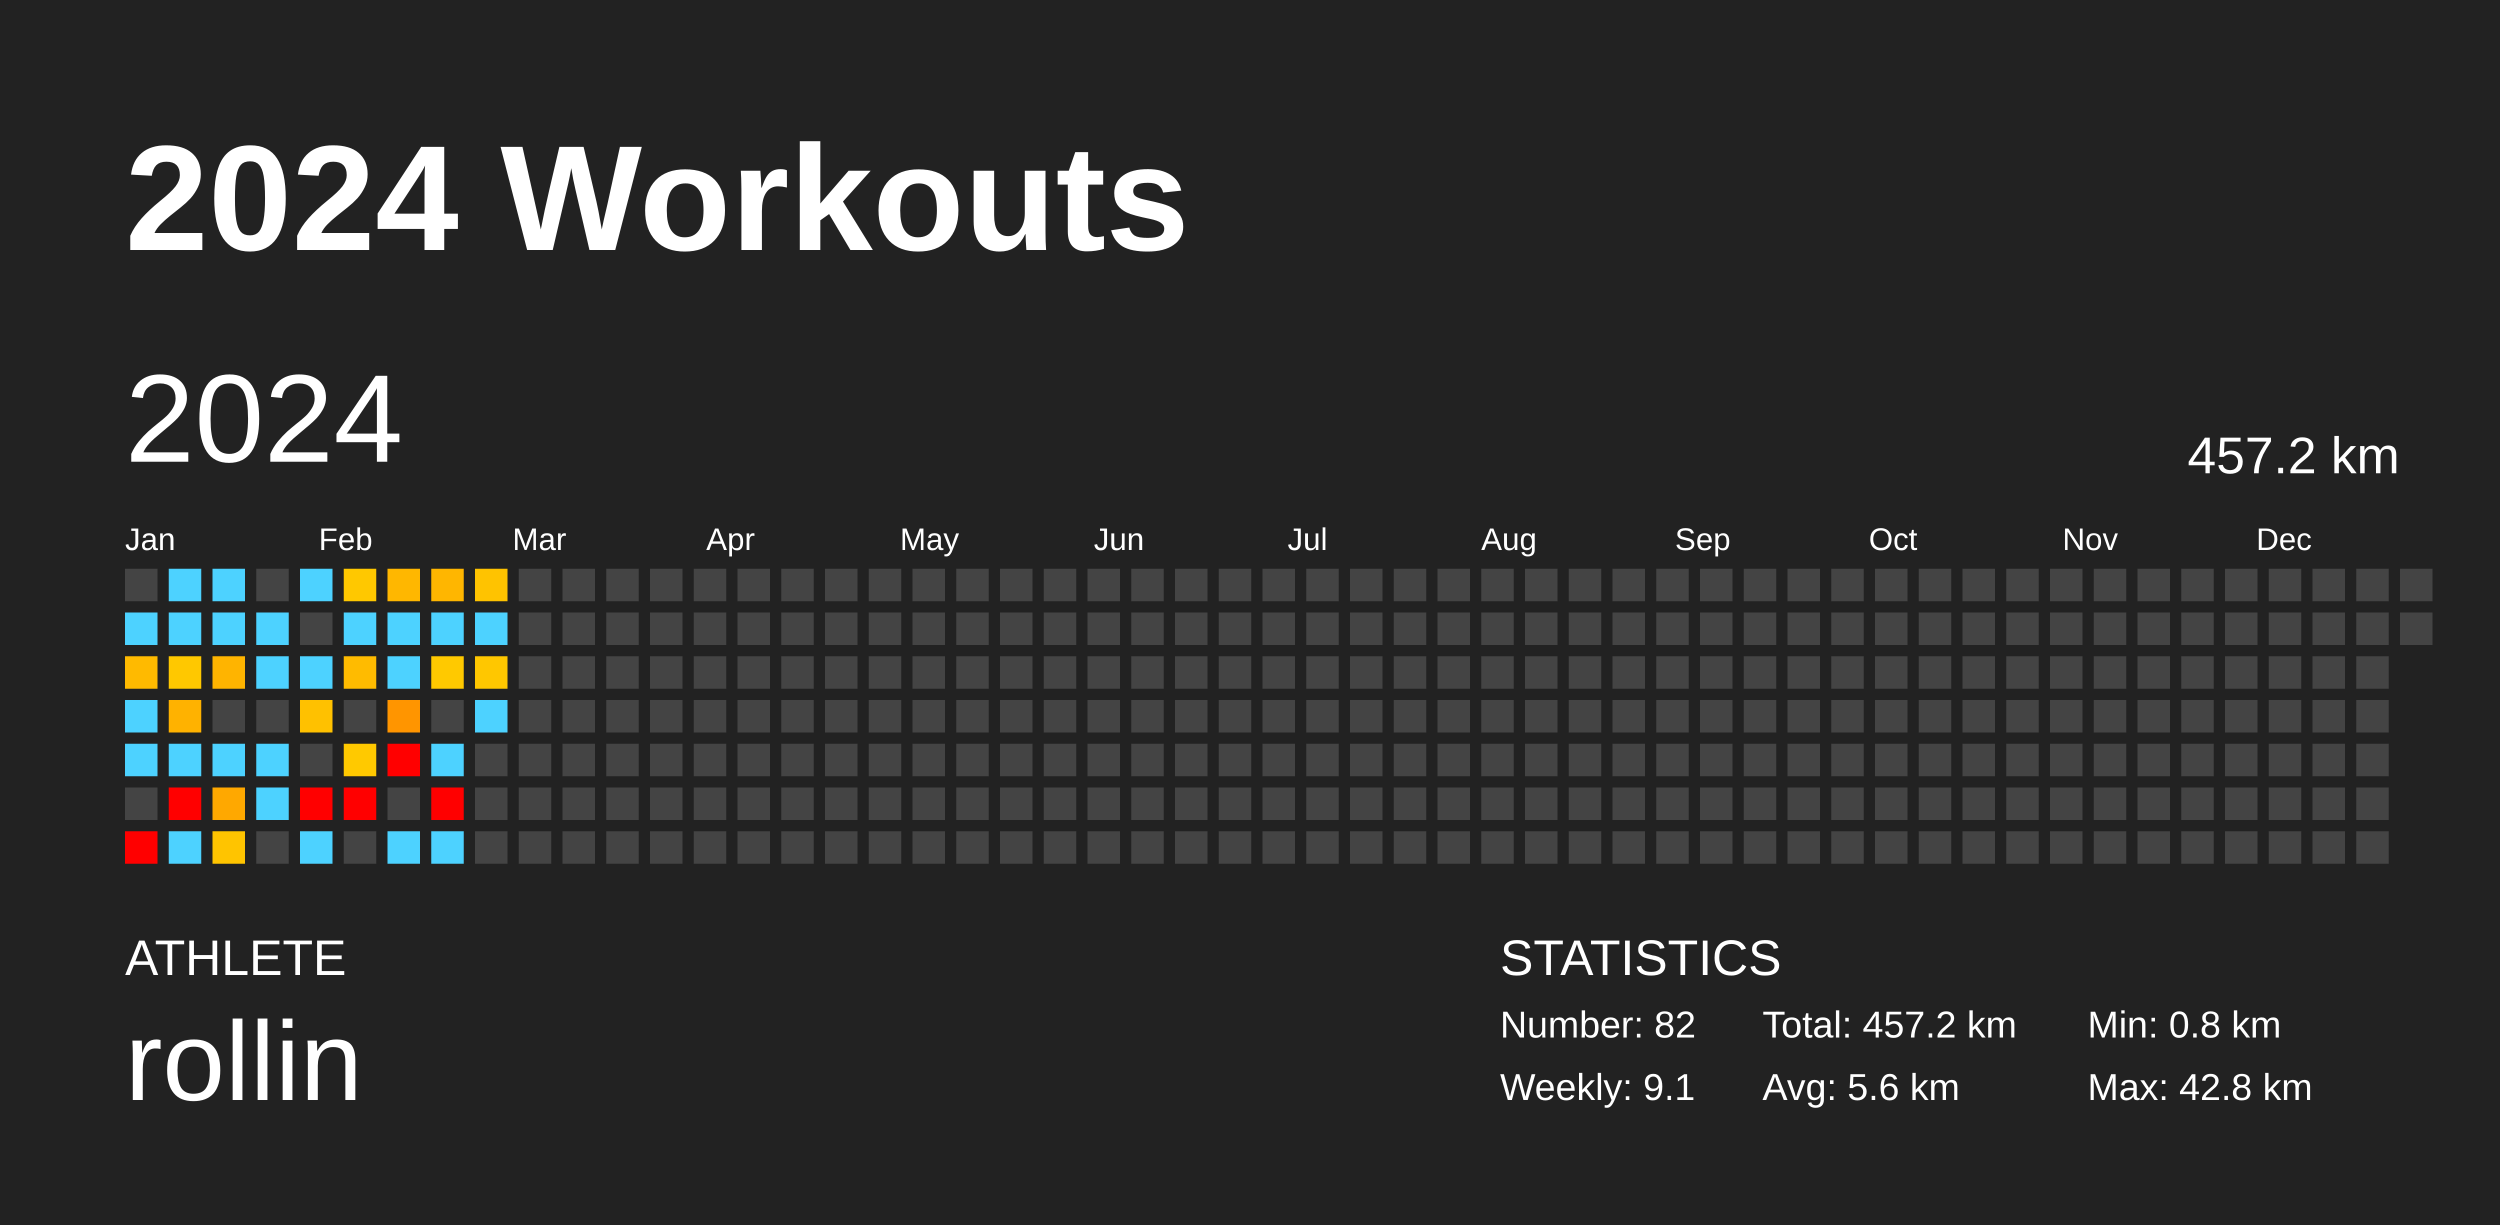
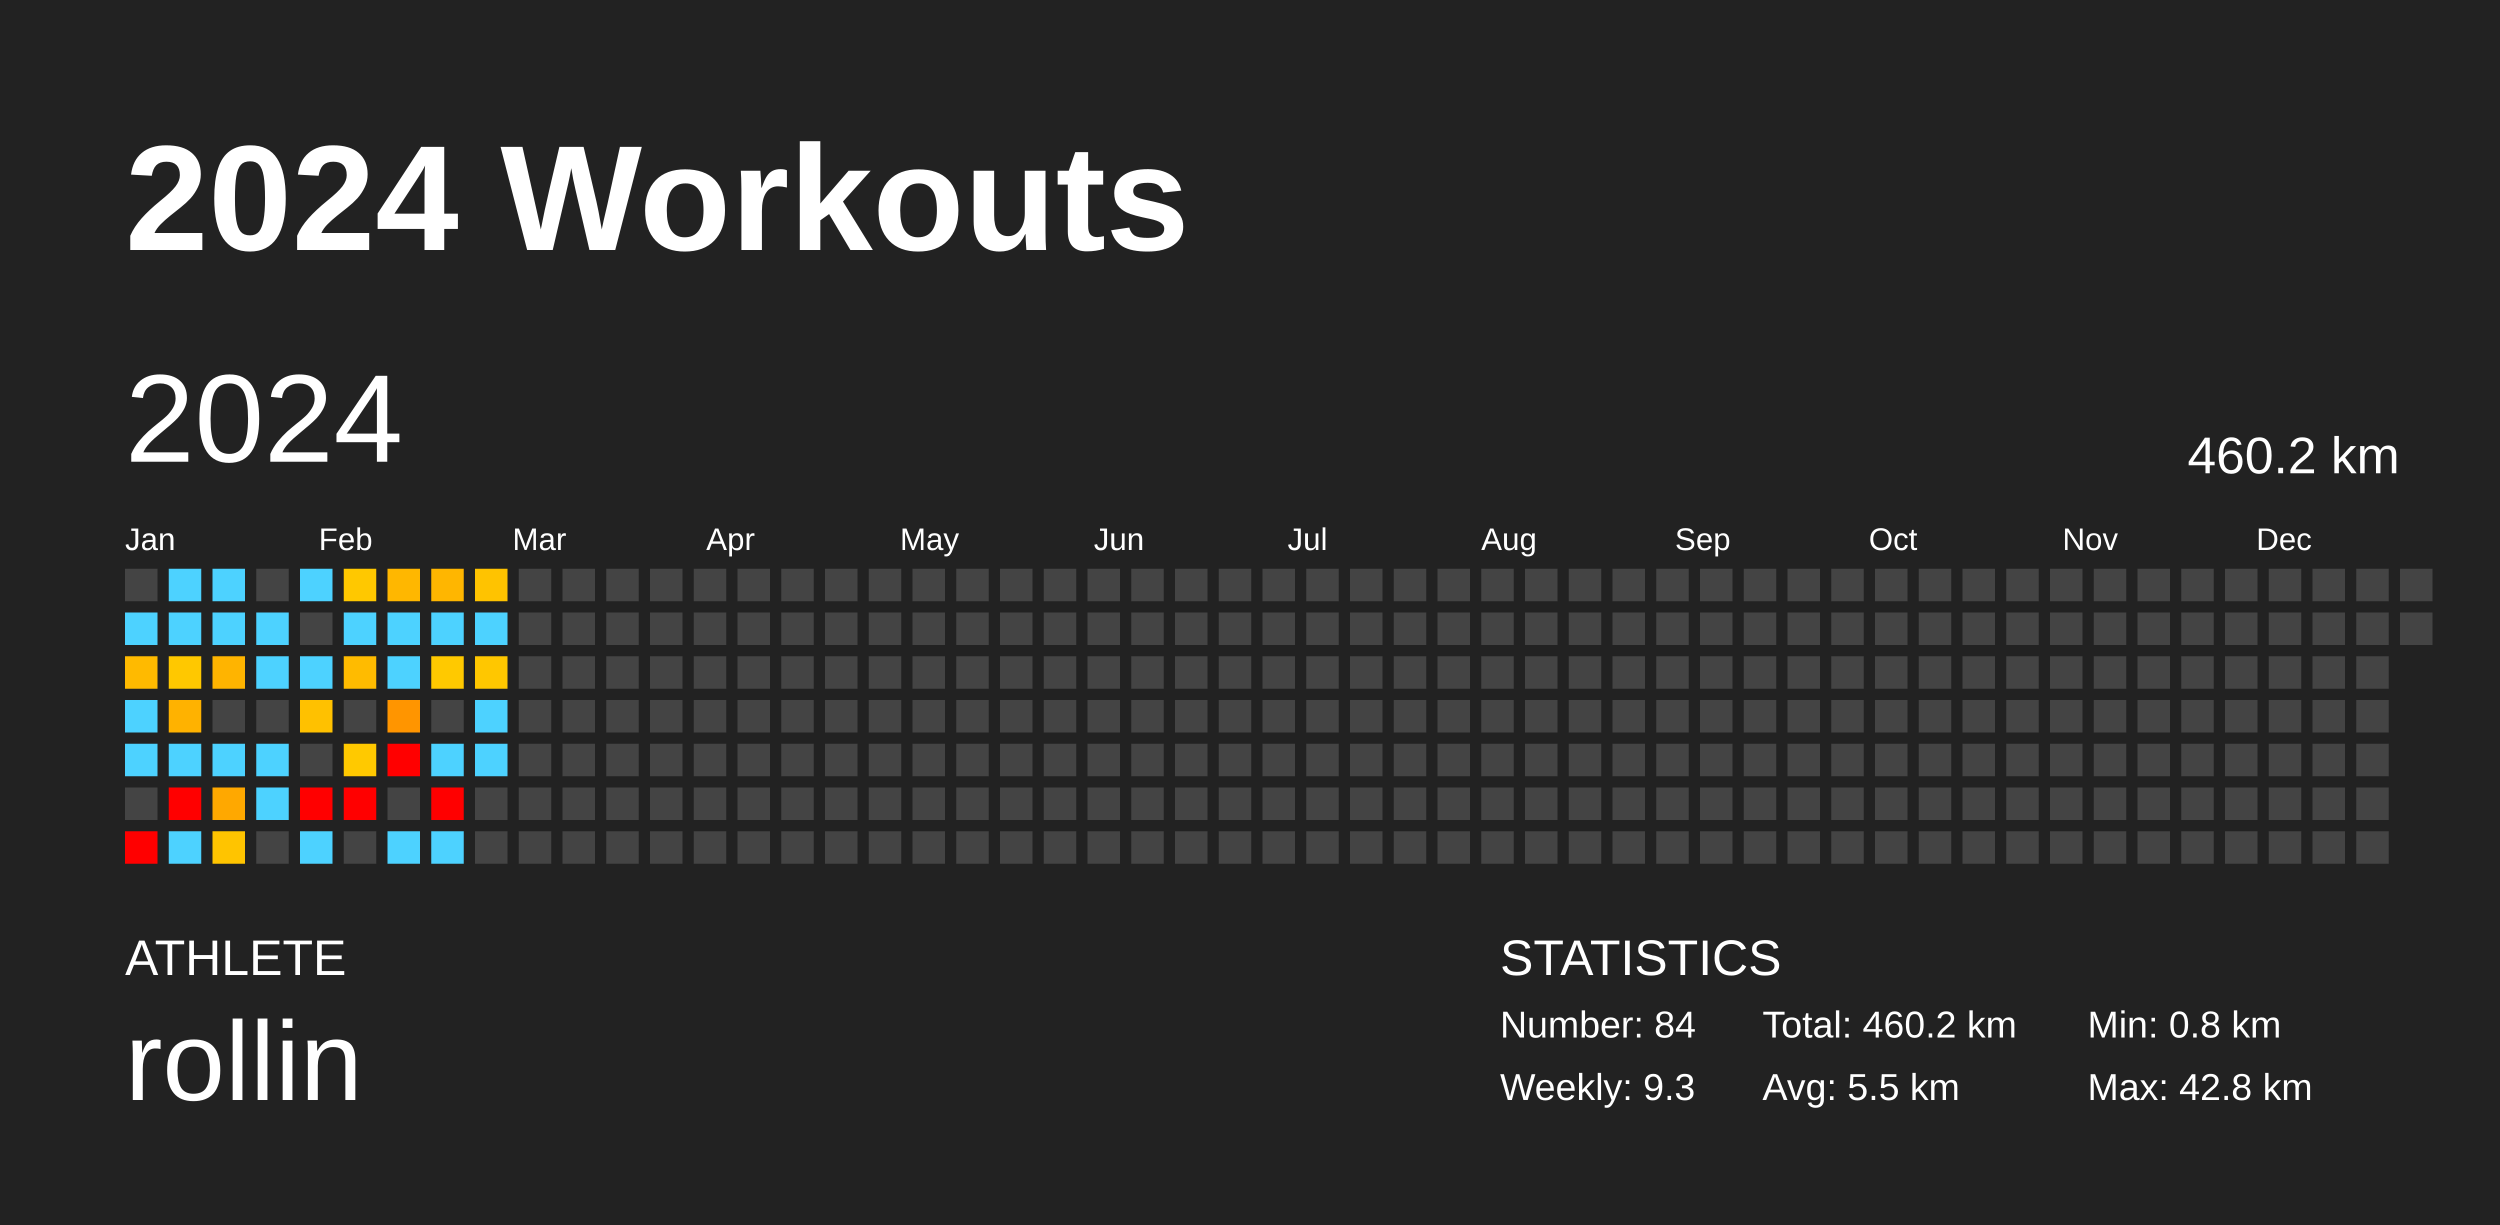
<svg xmlns="http://www.w3.org/2000/svg" baseProfile="full" height="98mm" version="1.1" viewBox="0,0,200,98" width="200mm">
  <defs />
  <rect fill="#222222" height="98" width="200" x="0" y="0" />
  <text fill="#FFFFFF" style="font-size:12px; font-family:Arial; font-weight:bold;" x="10" y="20">2024 Workouts</text>
  <text fill="#FFFFFF" style="font-size:4px; font-family:Arial" x="10" y="78">ATHLETE</text>
  <text fill="#FFFFFF" style="font-size:9px; font-family:Arial" x="10" y="88">rollin</text>
  <text fill="#FFFFFF" style="font-size:4px; font-family:Arial" x="120" y="78">STATISTICS</text>
-   <text fill="#FFFFFF" style="font-size:3px; font-family:Arial" x="120" y="83">Number: 82</text>
-   <text fill="#FFFFFF" style="font-size:3px; font-family:Arial" x="120" y="88">Weekly: 9.1</text>
-   <text fill="#FFFFFF" style="font-size:3px; font-family:Arial" x="141" y="83">Total: 457.2 km</text>
-   <text fill="#FFFFFF" style="font-size:3px; font-family:Arial" x="141" y="88">Avg: 5.6 km</text>
+   <text fill="#FFFFFF" style="font-size:3px; font-family:Arial" x="120" y="83">Number: 84</text>
+   <text fill="#FFFFFF" style="font-size:3px; font-family:Arial" x="120" y="88">Weekly: 9.3</text>
+   <text fill="#FFFFFF" style="font-size:3px; font-family:Arial" x="141" y="83">Total: 460.2 km</text>
+   <text fill="#FFFFFF" style="font-size:3px; font-family:Arial" x="141" y="88">Avg: 5.5 km</text>
  <text fill="#FFFFFF" style="font-size:3px; font-family:Arial" x="167" y="83">Min: 0.8 km</text>
  <text fill="#FFFFFF" style="font-size:3px; font-family:Arial" x="167" y="88">Max: 42.8 km</text>
  <text dominant-baseline="hanging" fill="#FFFFFF" style="font-size:10.0px; font-family:Arial;" x="10" y="30">2024</text>
-   <text dominant-baseline="hanging" fill="#FFFFFF" style="font-size:4.125px; font-family:Arial;" x="175" y="35">457.2 km</text>
+   <text dominant-baseline="hanging" fill="#FFFFFF" style="font-size:4.125px; font-family:Arial;" x="175" y="35">460.2 km</text>
  <text fill="#FFFFFF" style="font-size:2.5px; font-family:Arial" x="10.0" y="44">Jan</text>
  <text fill="#FFFFFF" style="font-size:2.5px; font-family:Arial" x="25.5" y="44">Feb</text>
  <text fill="#FFFFFF" style="font-size:2.5px; font-family:Arial" x="41.0" y="44">Mar</text>
  <text fill="#FFFFFF" style="font-size:2.5px; font-family:Arial" x="56.5" y="44">Apr</text>
  <text fill="#FFFFFF" style="font-size:2.5px; font-family:Arial" x="72.0" y="44">May</text>
  <text fill="#FFFFFF" style="font-size:2.5px; font-family:Arial" x="87.5" y="44">Jun</text>
  <text fill="#FFFFFF" style="font-size:2.5px; font-family:Arial" x="103.0" y="44">Jul</text>
  <text fill="#FFFFFF" style="font-size:2.5px; font-family:Arial" x="118.5" y="44">Aug</text>
  <text fill="#FFFFFF" style="font-size:2.5px; font-family:Arial" x="134.0" y="44">Sep</text>
  <text fill="#FFFFFF" style="font-size:2.5px; font-family:Arial" x="149.5" y="44">Oct</text>
  <text fill="#FFFFFF" style="font-size:2.5px; font-family:Arial" x="165.0" y="44">Nov</text>
  <text fill="#FFFFFF" style="font-size:2.5px; font-family:Arial" x="180.5" y="44">Dec</text>
  <rect fill="#444444" height="2.6" width="2.6" x="10.0" y="45.5" />
  <rect fill="#4dd2ff" height="2.6" width="2.6" x="10.0" y="49.0" />
  <rect fill="#ffba00" height="2.6" width="2.6" x="10.0" y="52.5" />
  <rect fill="#4dd2ff" height="2.6" width="2.6" x="10.0" y="56.0" />
  <rect fill="#4dd2ff" height="2.6" width="2.6" x="10.0" y="59.5" />
  <rect fill="#444444" height="2.6" width="2.6" x="10.0" y="63.0" />
  <rect fill="red" height="2.6" width="2.6" x="10.0" y="66.5" />
  <rect fill="#4dd2ff" height="2.6" width="2.6" x="13.5" y="45.5" />
  <rect fill="#4dd2ff" height="2.6" width="2.6" x="13.5" y="49.0" />
  <rect fill="#ffc800" height="2.6" width="2.6" x="13.5" y="52.5" />
  <rect fill="#ffb200" height="2.6" width="2.6" x="13.5" y="56.0" />
  <rect fill="#4dd2ff" height="2.6" width="2.6" x="13.5" y="59.5" />
  <rect fill="red" height="2.6" width="2.6" x="13.5" y="63.0" />
  <rect fill="#4dd2ff" height="2.6" width="2.6" x="13.5" y="66.5" />
  <rect fill="#4dd2ff" height="2.6" width="2.6" x="17.0" y="45.5" />
  <rect fill="#4dd2ff" height="2.6" width="2.6" x="17.0" y="49.0" />
  <rect fill="#ffb400" height="2.6" width="2.6" x="17.0" y="52.5" />
  <rect fill="#444444" height="2.6" width="2.6" x="17.0" y="56.0" />
  <rect fill="#4dd2ff" height="2.6" width="2.6" x="17.0" y="59.5" />
  <rect fill="#ffa800" height="2.6" width="2.6" x="17.0" y="63.0" />
  <rect fill="#ffc400" height="2.6" width="2.6" x="17.0" y="66.5" />
  <rect fill="#444444" height="2.6" width="2.6" x="20.5" y="45.5" />
  <rect fill="#4dd2ff" height="2.6" width="2.6" x="20.5" y="49.0" />
  <rect fill="#4dd2ff" height="2.6" width="2.6" x="20.5" y="52.5" />
  <rect fill="#444444" height="2.6" width="2.6" x="20.5" y="56.0" />
  <rect fill="#4dd2ff" height="2.6" width="2.6" x="20.5" y="59.5" />
  <rect fill="#4dd2ff" height="2.6" width="2.6" x="20.5" y="63.0" />
  <rect fill="#444444" height="2.6" width="2.6" x="20.5" y="66.5" />
  <rect fill="#4dd2ff" height="2.6" width="2.6" x="24.0" y="45.5" />
  <rect fill="#444444" height="2.6" width="2.6" x="24.0" y="49.0" />
  <rect fill="#4dd2ff" height="2.6" width="2.6" x="24.0" y="52.5" />
  <rect fill="#ffc100" height="2.6" width="2.6" x="24.0" y="56.0" />
  <rect fill="#444444" height="2.6" width="2.6" x="24.0" y="59.5" />
  <rect fill="red" height="2.6" width="2.6" x="24.0" y="63.0" />
  <rect fill="#4dd2ff" height="2.6" width="2.6" x="24.0" y="66.5" />
  <rect fill="#ffc800" height="2.6" width="2.6" x="27.5" y="45.5" />
  <rect fill="#4dd2ff" height="2.6" width="2.6" x="27.5" y="49.0" />
  <rect fill="#ffbb00" height="2.6" width="2.6" x="27.5" y="52.5" />
  <rect fill="#444444" height="2.6" width="2.6" x="27.5" y="56.0" />
  <rect fill="#ffc900" height="2.6" width="2.6" x="27.5" y="59.5" />
  <rect fill="red" height="2.6" width="2.6" x="27.5" y="63.0" />
  <rect fill="#444444" height="2.6" width="2.6" x="27.5" y="66.5" />
  <rect fill="#ffb700" height="2.6" width="2.6" x="31.0" y="45.5" />
  <rect fill="#4dd2ff" height="2.6" width="2.6" x="31.0" y="49.0" />
  <rect fill="#4dd2ff" height="2.6" width="2.6" x="31.0" y="52.5" />
  <rect fill="#ff9500" height="2.6" width="2.6" x="31.0" y="56.0" />
  <rect fill="red" height="2.6" width="2.6" x="31.0" y="59.5" />
  <rect fill="#444444" height="2.6" width="2.6" x="31.0" y="63.0" />
  <rect fill="#4dd2ff" height="2.6" width="2.6" x="31.0" y="66.5" />
  <rect fill="#ffb600" height="2.6" width="2.6" x="34.5" y="45.5" />
  <rect fill="#4dd2ff" height="2.6" width="2.6" x="34.5" y="49.0" />
  <rect fill="#ffc900" height="2.6" width="2.6" x="34.5" y="52.5" />
  <rect fill="#444444" height="2.6" width="2.6" x="34.5" y="56.0" />
  <rect fill="#4dd2ff" height="2.6" width="2.6" x="34.5" y="59.5" />
  <rect fill="red" height="2.6" width="2.6" x="34.5" y="63.0" />
  <rect fill="#4dd2ff" height="2.6" width="2.6" x="34.5" y="66.5" />
  <rect fill="#ffc300" height="2.6" width="2.6" x="38.0" y="45.5" />
  <rect fill="#4dd2ff" height="2.6" width="2.6" x="38.0" y="49.0" />
  <rect fill="#ffc700" height="2.6" width="2.6" x="38.0" y="52.5" />
  <rect fill="#4dd2ff" height="2.6" width="2.6" x="38.0" y="56.0" />
-   <rect fill="#444444" height="2.6" width="2.6" x="38.0" y="59.5" />
+   <rect fill="#4dd2ff" height="2.6" width="2.6" x="38.0" y="59.5" />
  <rect fill="#444444" height="2.6" width="2.6" x="38.0" y="63.0" />
  <rect fill="#444444" height="2.6" width="2.6" x="38.0" y="66.5" />
  <rect fill="#444444" height="2.6" width="2.6" x="41.5" y="45.5" />
  <rect fill="#444444" height="2.6" width="2.6" x="41.5" y="49.0" />
  <rect fill="#444444" height="2.6" width="2.6" x="41.5" y="52.5" />
  <rect fill="#444444" height="2.6" width="2.6" x="41.5" y="56.0" />
  <rect fill="#444444" height="2.6" width="2.6" x="41.5" y="59.5" />
  <rect fill="#444444" height="2.6" width="2.6" x="41.5" y="63.0" />
  <rect fill="#444444" height="2.6" width="2.6" x="41.5" y="66.5" />
  <rect fill="#444444" height="2.6" width="2.6" x="45.0" y="45.5" />
  <rect fill="#444444" height="2.6" width="2.6" x="45.0" y="49.0" />
  <rect fill="#444444" height="2.6" width="2.6" x="45.0" y="52.5" />
  <rect fill="#444444" height="2.6" width="2.6" x="45.0" y="56.0" />
  <rect fill="#444444" height="2.6" width="2.6" x="45.0" y="59.5" />
  <rect fill="#444444" height="2.6" width="2.6" x="45.0" y="63.0" />
  <rect fill="#444444" height="2.6" width="2.6" x="45.0" y="66.5" />
  <rect fill="#444444" height="2.6" width="2.6" x="48.5" y="45.5" />
  <rect fill="#444444" height="2.6" width="2.6" x="48.5" y="49.0" />
  <rect fill="#444444" height="2.6" width="2.6" x="48.5" y="52.5" />
  <rect fill="#444444" height="2.6" width="2.6" x="48.5" y="56.0" />
  <rect fill="#444444" height="2.6" width="2.6" x="48.5" y="59.5" />
  <rect fill="#444444" height="2.6" width="2.6" x="48.5" y="63.0" />
  <rect fill="#444444" height="2.6" width="2.6" x="48.5" y="66.5" />
  <rect fill="#444444" height="2.6" width="2.6" x="52.0" y="45.5" />
  <rect fill="#444444" height="2.6" width="2.6" x="52.0" y="49.0" />
  <rect fill="#444444" height="2.6" width="2.6" x="52.0" y="52.5" />
  <rect fill="#444444" height="2.6" width="2.6" x="52.0" y="56.0" />
  <rect fill="#444444" height="2.6" width="2.6" x="52.0" y="59.5" />
  <rect fill="#444444" height="2.6" width="2.6" x="52.0" y="63.0" />
  <rect fill="#444444" height="2.6" width="2.6" x="52.0" y="66.5" />
  <rect fill="#444444" height="2.6" width="2.6" x="55.5" y="45.5" />
  <rect fill="#444444" height="2.6" width="2.6" x="55.5" y="49.0" />
  <rect fill="#444444" height="2.6" width="2.6" x="55.5" y="52.5" />
  <rect fill="#444444" height="2.6" width="2.6" x="55.5" y="56.0" />
  <rect fill="#444444" height="2.6" width="2.6" x="55.5" y="59.5" />
  <rect fill="#444444" height="2.6" width="2.6" x="55.5" y="63.0" />
  <rect fill="#444444" height="2.6" width="2.6" x="55.5" y="66.5" />
  <rect fill="#444444" height="2.6" width="2.6" x="59.0" y="45.5" />
  <rect fill="#444444" height="2.6" width="2.6" x="59.0" y="49.0" />
  <rect fill="#444444" height="2.6" width="2.6" x="59.0" y="52.5" />
  <rect fill="#444444" height="2.6" width="2.6" x="59.0" y="56.0" />
  <rect fill="#444444" height="2.6" width="2.6" x="59.0" y="59.5" />
  <rect fill="#444444" height="2.6" width="2.6" x="59.0" y="63.0" />
  <rect fill="#444444" height="2.6" width="2.6" x="59.0" y="66.5" />
  <rect fill="#444444" height="2.6" width="2.6" x="62.5" y="45.5" />
  <rect fill="#444444" height="2.6" width="2.6" x="62.5" y="49.0" />
  <rect fill="#444444" height="2.6" width="2.6" x="62.5" y="52.5" />
  <rect fill="#444444" height="2.6" width="2.6" x="62.5" y="56.0" />
  <rect fill="#444444" height="2.6" width="2.6" x="62.5" y="59.5" />
  <rect fill="#444444" height="2.6" width="2.6" x="62.5" y="63.0" />
  <rect fill="#444444" height="2.6" width="2.6" x="62.5" y="66.5" />
  <rect fill="#444444" height="2.6" width="2.6" x="66.0" y="45.5" />
  <rect fill="#444444" height="2.6" width="2.6" x="66.0" y="49.0" />
  <rect fill="#444444" height="2.6" width="2.6" x="66.0" y="52.5" />
  <rect fill="#444444" height="2.6" width="2.6" x="66.0" y="56.0" />
  <rect fill="#444444" height="2.6" width="2.6" x="66.0" y="59.5" />
  <rect fill="#444444" height="2.6" width="2.6" x="66.0" y="63.0" />
  <rect fill="#444444" height="2.6" width="2.6" x="66.0" y="66.5" />
  <rect fill="#444444" height="2.6" width="2.6" x="69.5" y="45.5" />
  <rect fill="#444444" height="2.6" width="2.6" x="69.5" y="49.0" />
  <rect fill="#444444" height="2.6" width="2.6" x="69.5" y="52.5" />
  <rect fill="#444444" height="2.6" width="2.6" x="69.5" y="56.0" />
  <rect fill="#444444" height="2.6" width="2.6" x="69.5" y="59.5" />
  <rect fill="#444444" height="2.6" width="2.6" x="69.5" y="63.0" />
  <rect fill="#444444" height="2.6" width="2.6" x="69.5" y="66.5" />
  <rect fill="#444444" height="2.6" width="2.6" x="73.0" y="45.5" />
  <rect fill="#444444" height="2.6" width="2.6" x="73.0" y="49.0" />
  <rect fill="#444444" height="2.6" width="2.6" x="73.0" y="52.5" />
  <rect fill="#444444" height="2.6" width="2.6" x="73.0" y="56.0" />
  <rect fill="#444444" height="2.6" width="2.6" x="73.0" y="59.5" />
  <rect fill="#444444" height="2.6" width="2.6" x="73.0" y="63.0" />
  <rect fill="#444444" height="2.6" width="2.6" x="73.0" y="66.5" />
  <rect fill="#444444" height="2.6" width="2.6" x="76.5" y="45.5" />
  <rect fill="#444444" height="2.6" width="2.6" x="76.5" y="49.0" />
  <rect fill="#444444" height="2.6" width="2.6" x="76.5" y="52.5" />
  <rect fill="#444444" height="2.6" width="2.6" x="76.5" y="56.0" />
  <rect fill="#444444" height="2.6" width="2.6" x="76.5" y="59.5" />
  <rect fill="#444444" height="2.6" width="2.6" x="76.5" y="63.0" />
  <rect fill="#444444" height="2.6" width="2.6" x="76.5" y="66.5" />
  <rect fill="#444444" height="2.6" width="2.6" x="80.0" y="45.5" />
  <rect fill="#444444" height="2.6" width="2.6" x="80.0" y="49.0" />
  <rect fill="#444444" height="2.6" width="2.6" x="80.0" y="52.5" />
  <rect fill="#444444" height="2.6" width="2.6" x="80.0" y="56.0" />
  <rect fill="#444444" height="2.6" width="2.6" x="80.0" y="59.5" />
  <rect fill="#444444" height="2.6" width="2.6" x="80.0" y="63.0" />
  <rect fill="#444444" height="2.6" width="2.6" x="80.0" y="66.5" />
  <rect fill="#444444" height="2.6" width="2.6" x="83.5" y="45.5" />
  <rect fill="#444444" height="2.6" width="2.6" x="83.5" y="49.0" />
  <rect fill="#444444" height="2.6" width="2.6" x="83.5" y="52.5" />
  <rect fill="#444444" height="2.6" width="2.6" x="83.5" y="56.0" />
  <rect fill="#444444" height="2.6" width="2.6" x="83.5" y="59.5" />
  <rect fill="#444444" height="2.6" width="2.6" x="83.5" y="63.0" />
  <rect fill="#444444" height="2.6" width="2.6" x="83.5" y="66.5" />
  <rect fill="#444444" height="2.6" width="2.6" x="87.0" y="45.5" />
  <rect fill="#444444" height="2.6" width="2.6" x="87.0" y="49.0" />
  <rect fill="#444444" height="2.6" width="2.6" x="87.0" y="52.5" />
  <rect fill="#444444" height="2.6" width="2.6" x="87.0" y="56.0" />
  <rect fill="#444444" height="2.6" width="2.6" x="87.0" y="59.5" />
  <rect fill="#444444" height="2.6" width="2.6" x="87.0" y="63.0" />
  <rect fill="#444444" height="2.6" width="2.6" x="87.0" y="66.5" />
  <rect fill="#444444" height="2.6" width="2.6" x="90.5" y="45.5" />
  <rect fill="#444444" height="2.6" width="2.6" x="90.5" y="49.0" />
  <rect fill="#444444" height="2.6" width="2.6" x="90.5" y="52.5" />
  <rect fill="#444444" height="2.6" width="2.6" x="90.5" y="56.0" />
  <rect fill="#444444" height="2.6" width="2.6" x="90.5" y="59.5" />
  <rect fill="#444444" height="2.6" width="2.6" x="90.5" y="63.0" />
  <rect fill="#444444" height="2.6" width="2.6" x="90.5" y="66.5" />
  <rect fill="#444444" height="2.6" width="2.6" x="94.0" y="45.5" />
  <rect fill="#444444" height="2.6" width="2.6" x="94.0" y="49.0" />
  <rect fill="#444444" height="2.6" width="2.6" x="94.0" y="52.5" />
  <rect fill="#444444" height="2.6" width="2.6" x="94.0" y="56.0" />
  <rect fill="#444444" height="2.6" width="2.6" x="94.0" y="59.5" />
  <rect fill="#444444" height="2.6" width="2.6" x="94.0" y="63.0" />
  <rect fill="#444444" height="2.6" width="2.6" x="94.0" y="66.5" />
  <rect fill="#444444" height="2.6" width="2.6" x="97.5" y="45.5" />
  <rect fill="#444444" height="2.6" width="2.6" x="97.5" y="49.0" />
  <rect fill="#444444" height="2.6" width="2.6" x="97.5" y="52.5" />
  <rect fill="#444444" height="2.6" width="2.6" x="97.5" y="56.0" />
  <rect fill="#444444" height="2.6" width="2.6" x="97.5" y="59.5" />
  <rect fill="#444444" height="2.6" width="2.6" x="97.5" y="63.0" />
  <rect fill="#444444" height="2.6" width="2.6" x="97.5" y="66.5" />
  <rect fill="#444444" height="2.6" width="2.6" x="101.0" y="45.5" />
  <rect fill="#444444" height="2.6" width="2.6" x="101.0" y="49.0" />
  <rect fill="#444444" height="2.6" width="2.6" x="101.0" y="52.5" />
  <rect fill="#444444" height="2.6" width="2.6" x="101.0" y="56.0" />
  <rect fill="#444444" height="2.6" width="2.6" x="101.0" y="59.5" />
  <rect fill="#444444" height="2.6" width="2.6" x="101.0" y="63.0" />
  <rect fill="#444444" height="2.6" width="2.6" x="101.0" y="66.5" />
  <rect fill="#444444" height="2.6" width="2.6" x="104.5" y="45.5" />
  <rect fill="#444444" height="2.6" width="2.6" x="104.5" y="49.0" />
  <rect fill="#444444" height="2.6" width="2.6" x="104.5" y="52.5" />
  <rect fill="#444444" height="2.6" width="2.6" x="104.5" y="56.0" />
  <rect fill="#444444" height="2.6" width="2.6" x="104.5" y="59.5" />
  <rect fill="#444444" height="2.6" width="2.6" x="104.5" y="63.0" />
  <rect fill="#444444" height="2.6" width="2.6" x="104.5" y="66.5" />
  <rect fill="#444444" height="2.6" width="2.6" x="108.0" y="45.5" />
  <rect fill="#444444" height="2.6" width="2.6" x="108.0" y="49.0" />
  <rect fill="#444444" height="2.6" width="2.6" x="108.0" y="52.5" />
  <rect fill="#444444" height="2.6" width="2.6" x="108.0" y="56.0" />
  <rect fill="#444444" height="2.6" width="2.6" x="108.0" y="59.5" />
  <rect fill="#444444" height="2.6" width="2.6" x="108.0" y="63.0" />
  <rect fill="#444444" height="2.6" width="2.6" x="108.0" y="66.5" />
  <rect fill="#444444" height="2.6" width="2.6" x="111.5" y="45.5" />
  <rect fill="#444444" height="2.6" width="2.6" x="111.5" y="49.0" />
  <rect fill="#444444" height="2.6" width="2.6" x="111.5" y="52.5" />
  <rect fill="#444444" height="2.6" width="2.6" x="111.5" y="56.0" />
  <rect fill="#444444" height="2.6" width="2.6" x="111.5" y="59.5" />
  <rect fill="#444444" height="2.6" width="2.6" x="111.5" y="63.0" />
  <rect fill="#444444" height="2.6" width="2.6" x="111.5" y="66.5" />
  <rect fill="#444444" height="2.6" width="2.6" x="115.0" y="45.5" />
  <rect fill="#444444" height="2.6" width="2.6" x="115.0" y="49.0" />
  <rect fill="#444444" height="2.6" width="2.6" x="115.0" y="52.5" />
  <rect fill="#444444" height="2.6" width="2.6" x="115.0" y="56.0" />
  <rect fill="#444444" height="2.6" width="2.6" x="115.0" y="59.5" />
  <rect fill="#444444" height="2.6" width="2.6" x="115.0" y="63.0" />
  <rect fill="#444444" height="2.6" width="2.6" x="115.0" y="66.5" />
  <rect fill="#444444" height="2.6" width="2.6" x="118.5" y="45.5" />
  <rect fill="#444444" height="2.6" width="2.6" x="118.5" y="49.0" />
  <rect fill="#444444" height="2.6" width="2.6" x="118.5" y="52.5" />
  <rect fill="#444444" height="2.6" width="2.6" x="118.5" y="56.0" />
  <rect fill="#444444" height="2.6" width="2.6" x="118.5" y="59.5" />
  <rect fill="#444444" height="2.6" width="2.6" x="118.5" y="63.0" />
  <rect fill="#444444" height="2.6" width="2.6" x="118.5" y="66.5" />
  <rect fill="#444444" height="2.6" width="2.6" x="122.0" y="45.5" />
  <rect fill="#444444" height="2.6" width="2.6" x="122.0" y="49.0" />
  <rect fill="#444444" height="2.6" width="2.6" x="122.0" y="52.5" />
  <rect fill="#444444" height="2.6" width="2.6" x="122.0" y="56.0" />
  <rect fill="#444444" height="2.6" width="2.6" x="122.0" y="59.5" />
  <rect fill="#444444" height="2.6" width="2.6" x="122.0" y="63.0" />
  <rect fill="#444444" height="2.6" width="2.6" x="122.0" y="66.5" />
  <rect fill="#444444" height="2.6" width="2.6" x="125.5" y="45.5" />
  <rect fill="#444444" height="2.6" width="2.6" x="125.5" y="49.0" />
  <rect fill="#444444" height="2.6" width="2.6" x="125.5" y="52.5" />
  <rect fill="#444444" height="2.6" width="2.6" x="125.5" y="56.0" />
  <rect fill="#444444" height="2.6" width="2.6" x="125.5" y="59.5" />
  <rect fill="#444444" height="2.6" width="2.6" x="125.5" y="63.0" />
  <rect fill="#444444" height="2.6" width="2.6" x="125.5" y="66.5" />
  <rect fill="#444444" height="2.6" width="2.6" x="129.0" y="45.5" />
  <rect fill="#444444" height="2.6" width="2.6" x="129.0" y="49.0" />
  <rect fill="#444444" height="2.6" width="2.6" x="129.0" y="52.5" />
  <rect fill="#444444" height="2.6" width="2.6" x="129.0" y="56.0" />
  <rect fill="#444444" height="2.6" width="2.6" x="129.0" y="59.5" />
  <rect fill="#444444" height="2.6" width="2.6" x="129.0" y="63.0" />
  <rect fill="#444444" height="2.6" width="2.6" x="129.0" y="66.5" />
  <rect fill="#444444" height="2.6" width="2.6" x="132.5" y="45.5" />
  <rect fill="#444444" height="2.6" width="2.6" x="132.5" y="49.0" />
  <rect fill="#444444" height="2.6" width="2.6" x="132.5" y="52.5" />
  <rect fill="#444444" height="2.6" width="2.6" x="132.5" y="56.0" />
  <rect fill="#444444" height="2.6" width="2.6" x="132.5" y="59.5" />
  <rect fill="#444444" height="2.6" width="2.6" x="132.5" y="63.0" />
  <rect fill="#444444" height="2.6" width="2.6" x="132.5" y="66.5" />
  <rect fill="#444444" height="2.6" width="2.6" x="136.0" y="45.5" />
  <rect fill="#444444" height="2.6" width="2.6" x="136.0" y="49.0" />
  <rect fill="#444444" height="2.6" width="2.6" x="136.0" y="52.5" />
  <rect fill="#444444" height="2.6" width="2.6" x="136.0" y="56.0" />
  <rect fill="#444444" height="2.6" width="2.6" x="136.0" y="59.5" />
  <rect fill="#444444" height="2.6" width="2.6" x="136.0" y="63.0" />
  <rect fill="#444444" height="2.6" width="2.6" x="136.0" y="66.5" />
  <rect fill="#444444" height="2.6" width="2.6" x="139.5" y="45.5" />
  <rect fill="#444444" height="2.6" width="2.6" x="139.5" y="49.0" />
  <rect fill="#444444" height="2.6" width="2.6" x="139.5" y="52.5" />
  <rect fill="#444444" height="2.6" width="2.6" x="139.5" y="56.0" />
  <rect fill="#444444" height="2.6" width="2.6" x="139.5" y="59.5" />
  <rect fill="#444444" height="2.6" width="2.6" x="139.5" y="63.0" />
  <rect fill="#444444" height="2.6" width="2.6" x="139.5" y="66.5" />
  <rect fill="#444444" height="2.6" width="2.6" x="143.0" y="45.5" />
  <rect fill="#444444" height="2.6" width="2.6" x="143.0" y="49.0" />
  <rect fill="#444444" height="2.6" width="2.6" x="143.0" y="52.5" />
  <rect fill="#444444" height="2.6" width="2.6" x="143.0" y="56.0" />
  <rect fill="#444444" height="2.6" width="2.6" x="143.0" y="59.5" />
  <rect fill="#444444" height="2.6" width="2.6" x="143.0" y="63.0" />
  <rect fill="#444444" height="2.6" width="2.6" x="143.0" y="66.5" />
  <rect fill="#444444" height="2.6" width="2.6" x="146.5" y="45.5" />
  <rect fill="#444444" height="2.6" width="2.6" x="146.5" y="49.0" />
  <rect fill="#444444" height="2.6" width="2.6" x="146.5" y="52.5" />
  <rect fill="#444444" height="2.6" width="2.6" x="146.5" y="56.0" />
  <rect fill="#444444" height="2.6" width="2.6" x="146.5" y="59.5" />
  <rect fill="#444444" height="2.6" width="2.6" x="146.5" y="63.0" />
  <rect fill="#444444" height="2.6" width="2.6" x="146.5" y="66.5" />
  <rect fill="#444444" height="2.6" width="2.6" x="150.0" y="45.5" />
  <rect fill="#444444" height="2.6" width="2.6" x="150.0" y="49.0" />
  <rect fill="#444444" height="2.6" width="2.6" x="150.0" y="52.5" />
  <rect fill="#444444" height="2.6" width="2.6" x="150.0" y="56.0" />
  <rect fill="#444444" height="2.6" width="2.6" x="150.0" y="59.5" />
  <rect fill="#444444" height="2.6" width="2.6" x="150.0" y="63.0" />
  <rect fill="#444444" height="2.6" width="2.6" x="150.0" y="66.5" />
  <rect fill="#444444" height="2.6" width="2.6" x="153.5" y="45.5" />
  <rect fill="#444444" height="2.6" width="2.6" x="153.5" y="49.0" />
  <rect fill="#444444" height="2.6" width="2.6" x="153.5" y="52.5" />
  <rect fill="#444444" height="2.6" width="2.6" x="153.5" y="56.0" />
  <rect fill="#444444" height="2.6" width="2.6" x="153.5" y="59.5" />
  <rect fill="#444444" height="2.6" width="2.6" x="153.5" y="63.0" />
  <rect fill="#444444" height="2.6" width="2.6" x="153.5" y="66.5" />
  <rect fill="#444444" height="2.6" width="2.6" x="157.0" y="45.5" />
  <rect fill="#444444" height="2.6" width="2.6" x="157.0" y="49.0" />
  <rect fill="#444444" height="2.6" width="2.6" x="157.0" y="52.5" />
  <rect fill="#444444" height="2.6" width="2.6" x="157.0" y="56.0" />
  <rect fill="#444444" height="2.6" width="2.6" x="157.0" y="59.5" />
  <rect fill="#444444" height="2.6" width="2.6" x="157.0" y="63.0" />
  <rect fill="#444444" height="2.6" width="2.6" x="157.0" y="66.5" />
  <rect fill="#444444" height="2.6" width="2.6" x="160.5" y="45.5" />
  <rect fill="#444444" height="2.6" width="2.6" x="160.5" y="49.0" />
  <rect fill="#444444" height="2.6" width="2.6" x="160.5" y="52.5" />
  <rect fill="#444444" height="2.6" width="2.6" x="160.5" y="56.0" />
  <rect fill="#444444" height="2.6" width="2.6" x="160.5" y="59.5" />
  <rect fill="#444444" height="2.6" width="2.6" x="160.5" y="63.0" />
  <rect fill="#444444" height="2.6" width="2.6" x="160.5" y="66.5" />
  <rect fill="#444444" height="2.6" width="2.6" x="164.0" y="45.5" />
  <rect fill="#444444" height="2.6" width="2.6" x="164.0" y="49.0" />
  <rect fill="#444444" height="2.6" width="2.6" x="164.0" y="52.5" />
  <rect fill="#444444" height="2.6" width="2.6" x="164.0" y="56.0" />
  <rect fill="#444444" height="2.6" width="2.6" x="164.0" y="59.5" />
  <rect fill="#444444" height="2.6" width="2.6" x="164.0" y="63.0" />
  <rect fill="#444444" height="2.6" width="2.6" x="164.0" y="66.5" />
  <rect fill="#444444" height="2.6" width="2.6" x="167.5" y="45.5" />
  <rect fill="#444444" height="2.6" width="2.6" x="167.5" y="49.0" />
  <rect fill="#444444" height="2.6" width="2.6" x="167.5" y="52.5" />
  <rect fill="#444444" height="2.6" width="2.6" x="167.5" y="56.0" />
  <rect fill="#444444" height="2.6" width="2.6" x="167.5" y="59.5" />
  <rect fill="#444444" height="2.6" width="2.6" x="167.5" y="63.0" />
  <rect fill="#444444" height="2.6" width="2.6" x="167.5" y="66.5" />
  <rect fill="#444444" height="2.6" width="2.6" x="171.0" y="45.5" />
  <rect fill="#444444" height="2.6" width="2.6" x="171.0" y="49.0" />
  <rect fill="#444444" height="2.6" width="2.6" x="171.0" y="52.5" />
  <rect fill="#444444" height="2.6" width="2.6" x="171.0" y="56.0" />
  <rect fill="#444444" height="2.6" width="2.6" x="171.0" y="59.5" />
  <rect fill="#444444" height="2.6" width="2.6" x="171.0" y="63.0" />
  <rect fill="#444444" height="2.6" width="2.6" x="171.0" y="66.5" />
  <rect fill="#444444" height="2.6" width="2.6" x="174.5" y="45.5" />
  <rect fill="#444444" height="2.6" width="2.6" x="174.5" y="49.0" />
  <rect fill="#444444" height="2.6" width="2.6" x="174.5" y="52.5" />
  <rect fill="#444444" height="2.6" width="2.6" x="174.5" y="56.0" />
  <rect fill="#444444" height="2.6" width="2.6" x="174.5" y="59.5" />
  <rect fill="#444444" height="2.6" width="2.6" x="174.5" y="63.0" />
  <rect fill="#444444" height="2.6" width="2.6" x="174.5" y="66.5" />
  <rect fill="#444444" height="2.6" width="2.6" x="178.0" y="45.5" />
  <rect fill="#444444" height="2.6" width="2.6" x="178.0" y="49.0" />
  <rect fill="#444444" height="2.6" width="2.6" x="178.0" y="52.5" />
  <rect fill="#444444" height="2.6" width="2.6" x="178.0" y="56.0" />
  <rect fill="#444444" height="2.6" width="2.6" x="178.0" y="59.5" />
  <rect fill="#444444" height="2.6" width="2.6" x="178.0" y="63.0" />
  <rect fill="#444444" height="2.6" width="2.6" x="178.0" y="66.5" />
  <rect fill="#444444" height="2.6" width="2.6" x="181.5" y="45.5" />
  <rect fill="#444444" height="2.6" width="2.6" x="181.5" y="49.0" />
  <rect fill="#444444" height="2.6" width="2.6" x="181.5" y="52.5" />
  <rect fill="#444444" height="2.6" width="2.6" x="181.5" y="56.0" />
  <rect fill="#444444" height="2.6" width="2.6" x="181.5" y="59.5" />
  <rect fill="#444444" height="2.6" width="2.6" x="181.5" y="63.0" />
  <rect fill="#444444" height="2.6" width="2.6" x="181.5" y="66.5" />
  <rect fill="#444444" height="2.6" width="2.6" x="185.0" y="45.5" />
  <rect fill="#444444" height="2.6" width="2.6" x="185.0" y="49.0" />
  <rect fill="#444444" height="2.6" width="2.6" x="185.0" y="52.5" />
  <rect fill="#444444" height="2.6" width="2.6" x="185.0" y="56.0" />
  <rect fill="#444444" height="2.6" width="2.6" x="185.0" y="59.5" />
  <rect fill="#444444" height="2.6" width="2.6" x="185.0" y="63.0" />
  <rect fill="#444444" height="2.6" width="2.6" x="185.0" y="66.5" />
  <rect fill="#444444" height="2.6" width="2.6" x="188.5" y="45.5" />
  <rect fill="#444444" height="2.6" width="2.6" x="188.5" y="49.0" />
  <rect fill="#444444" height="2.6" width="2.6" x="188.5" y="52.5" />
  <rect fill="#444444" height="2.6" width="2.6" x="188.5" y="56.0" />
  <rect fill="#444444" height="2.6" width="2.6" x="188.5" y="59.5" />
  <rect fill="#444444" height="2.6" width="2.6" x="188.5" y="63.0" />
  <rect fill="#444444" height="2.6" width="2.6" x="188.5" y="66.5" />
  <rect fill="#444444" height="2.6" width="2.6" x="192.0" y="45.5" />
  <rect fill="#444444" height="2.6" width="2.6" x="192.0" y="49.0" />
</svg>
